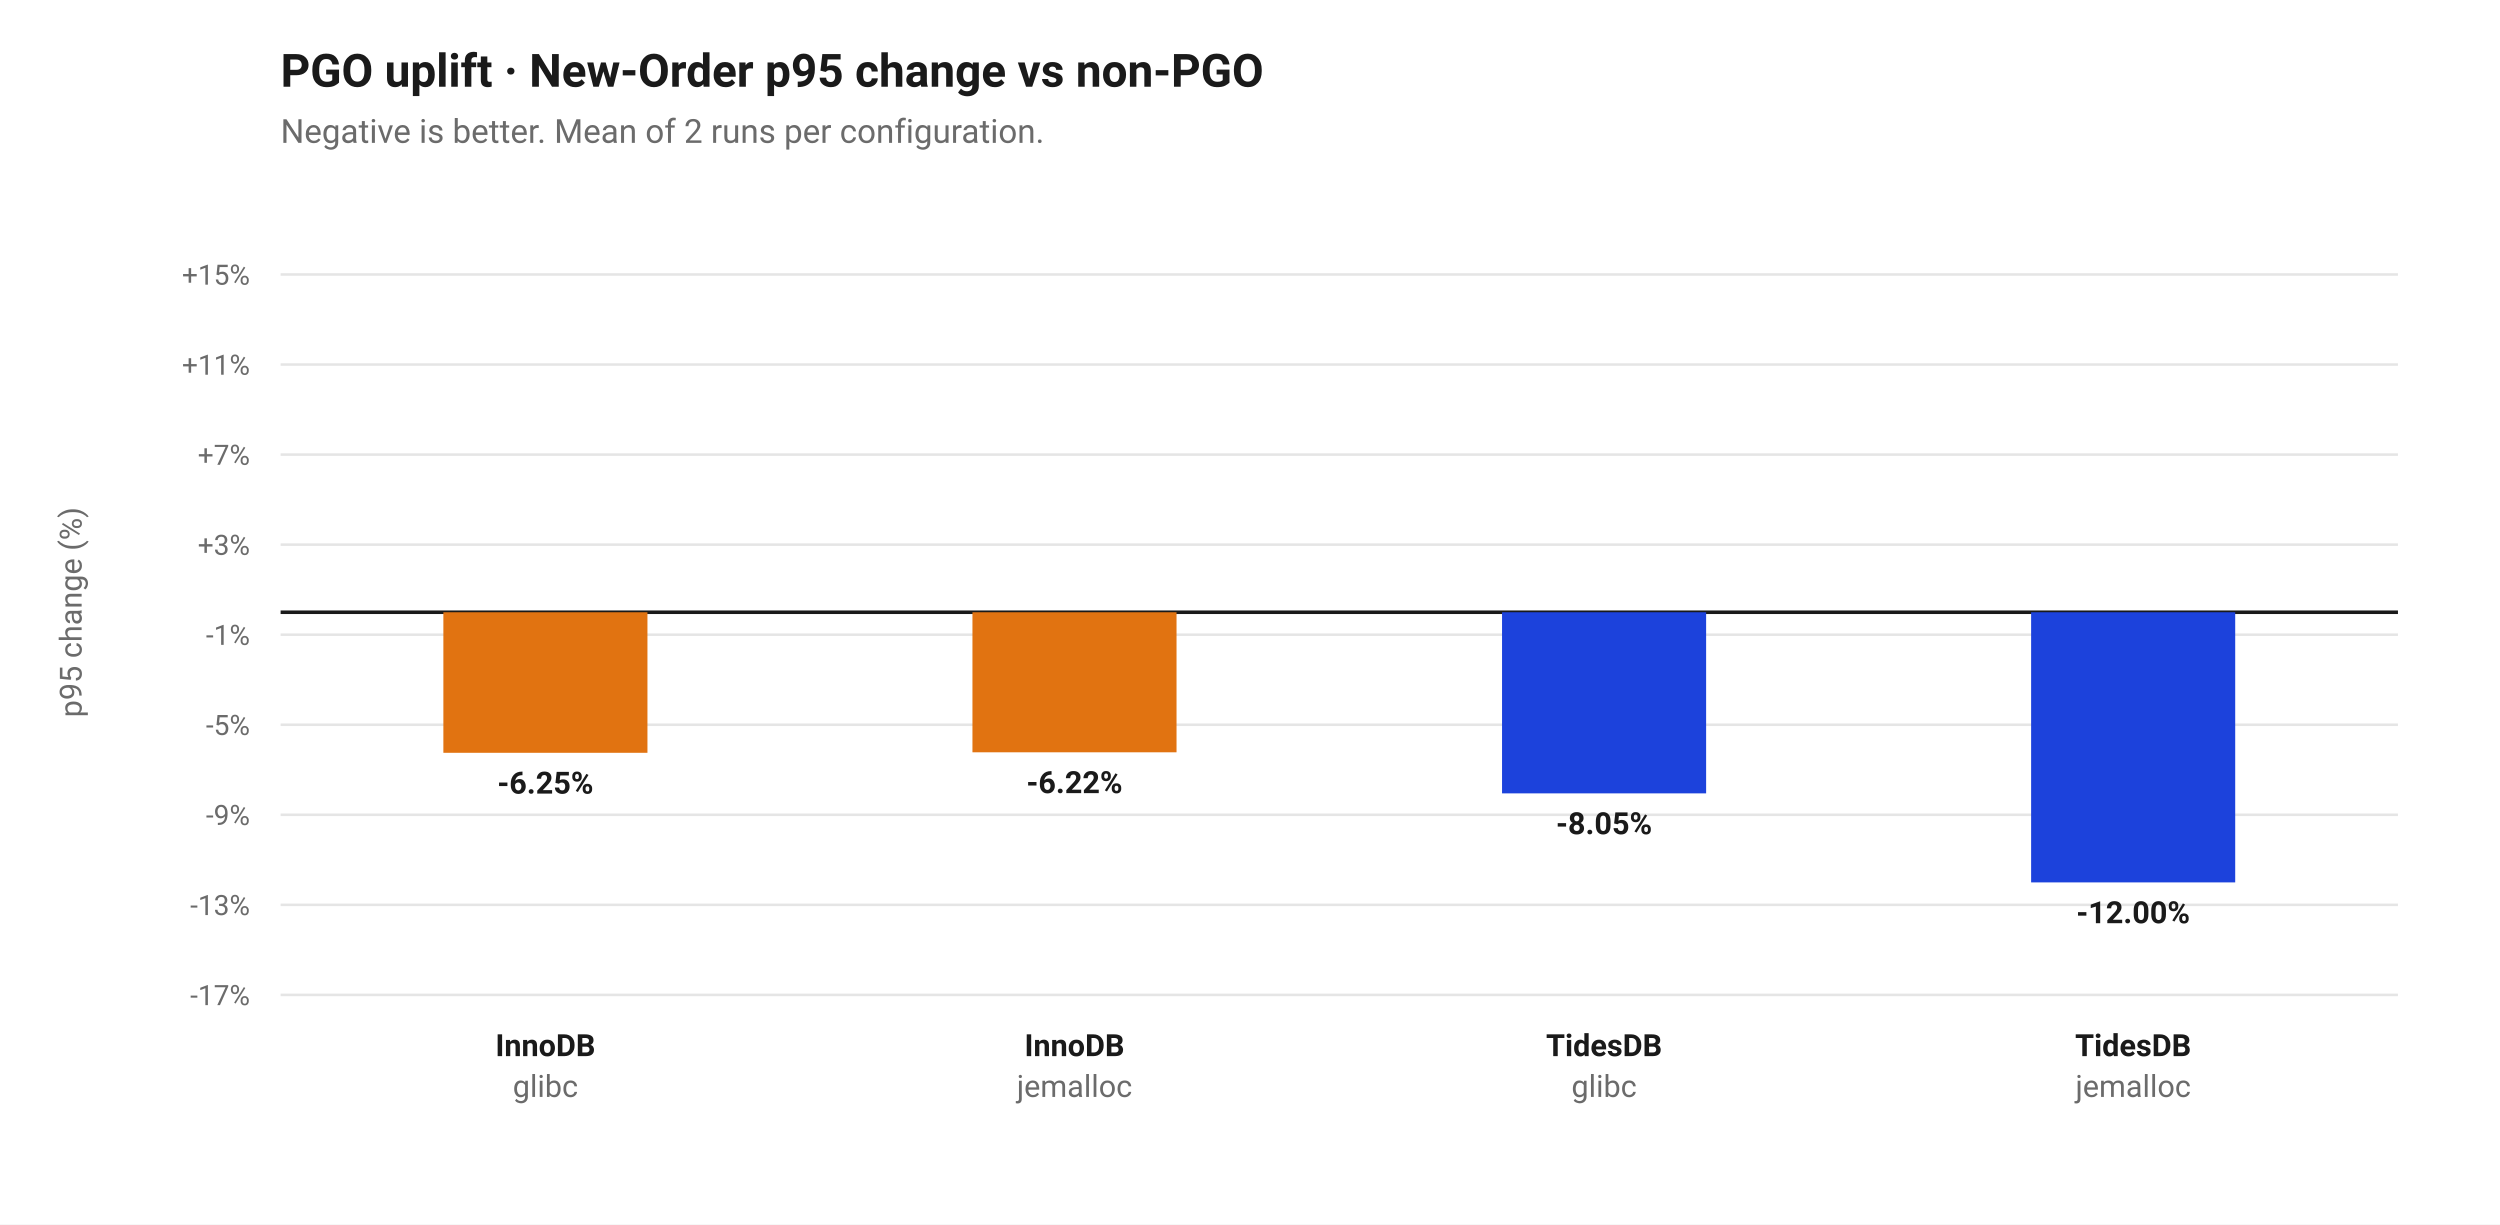
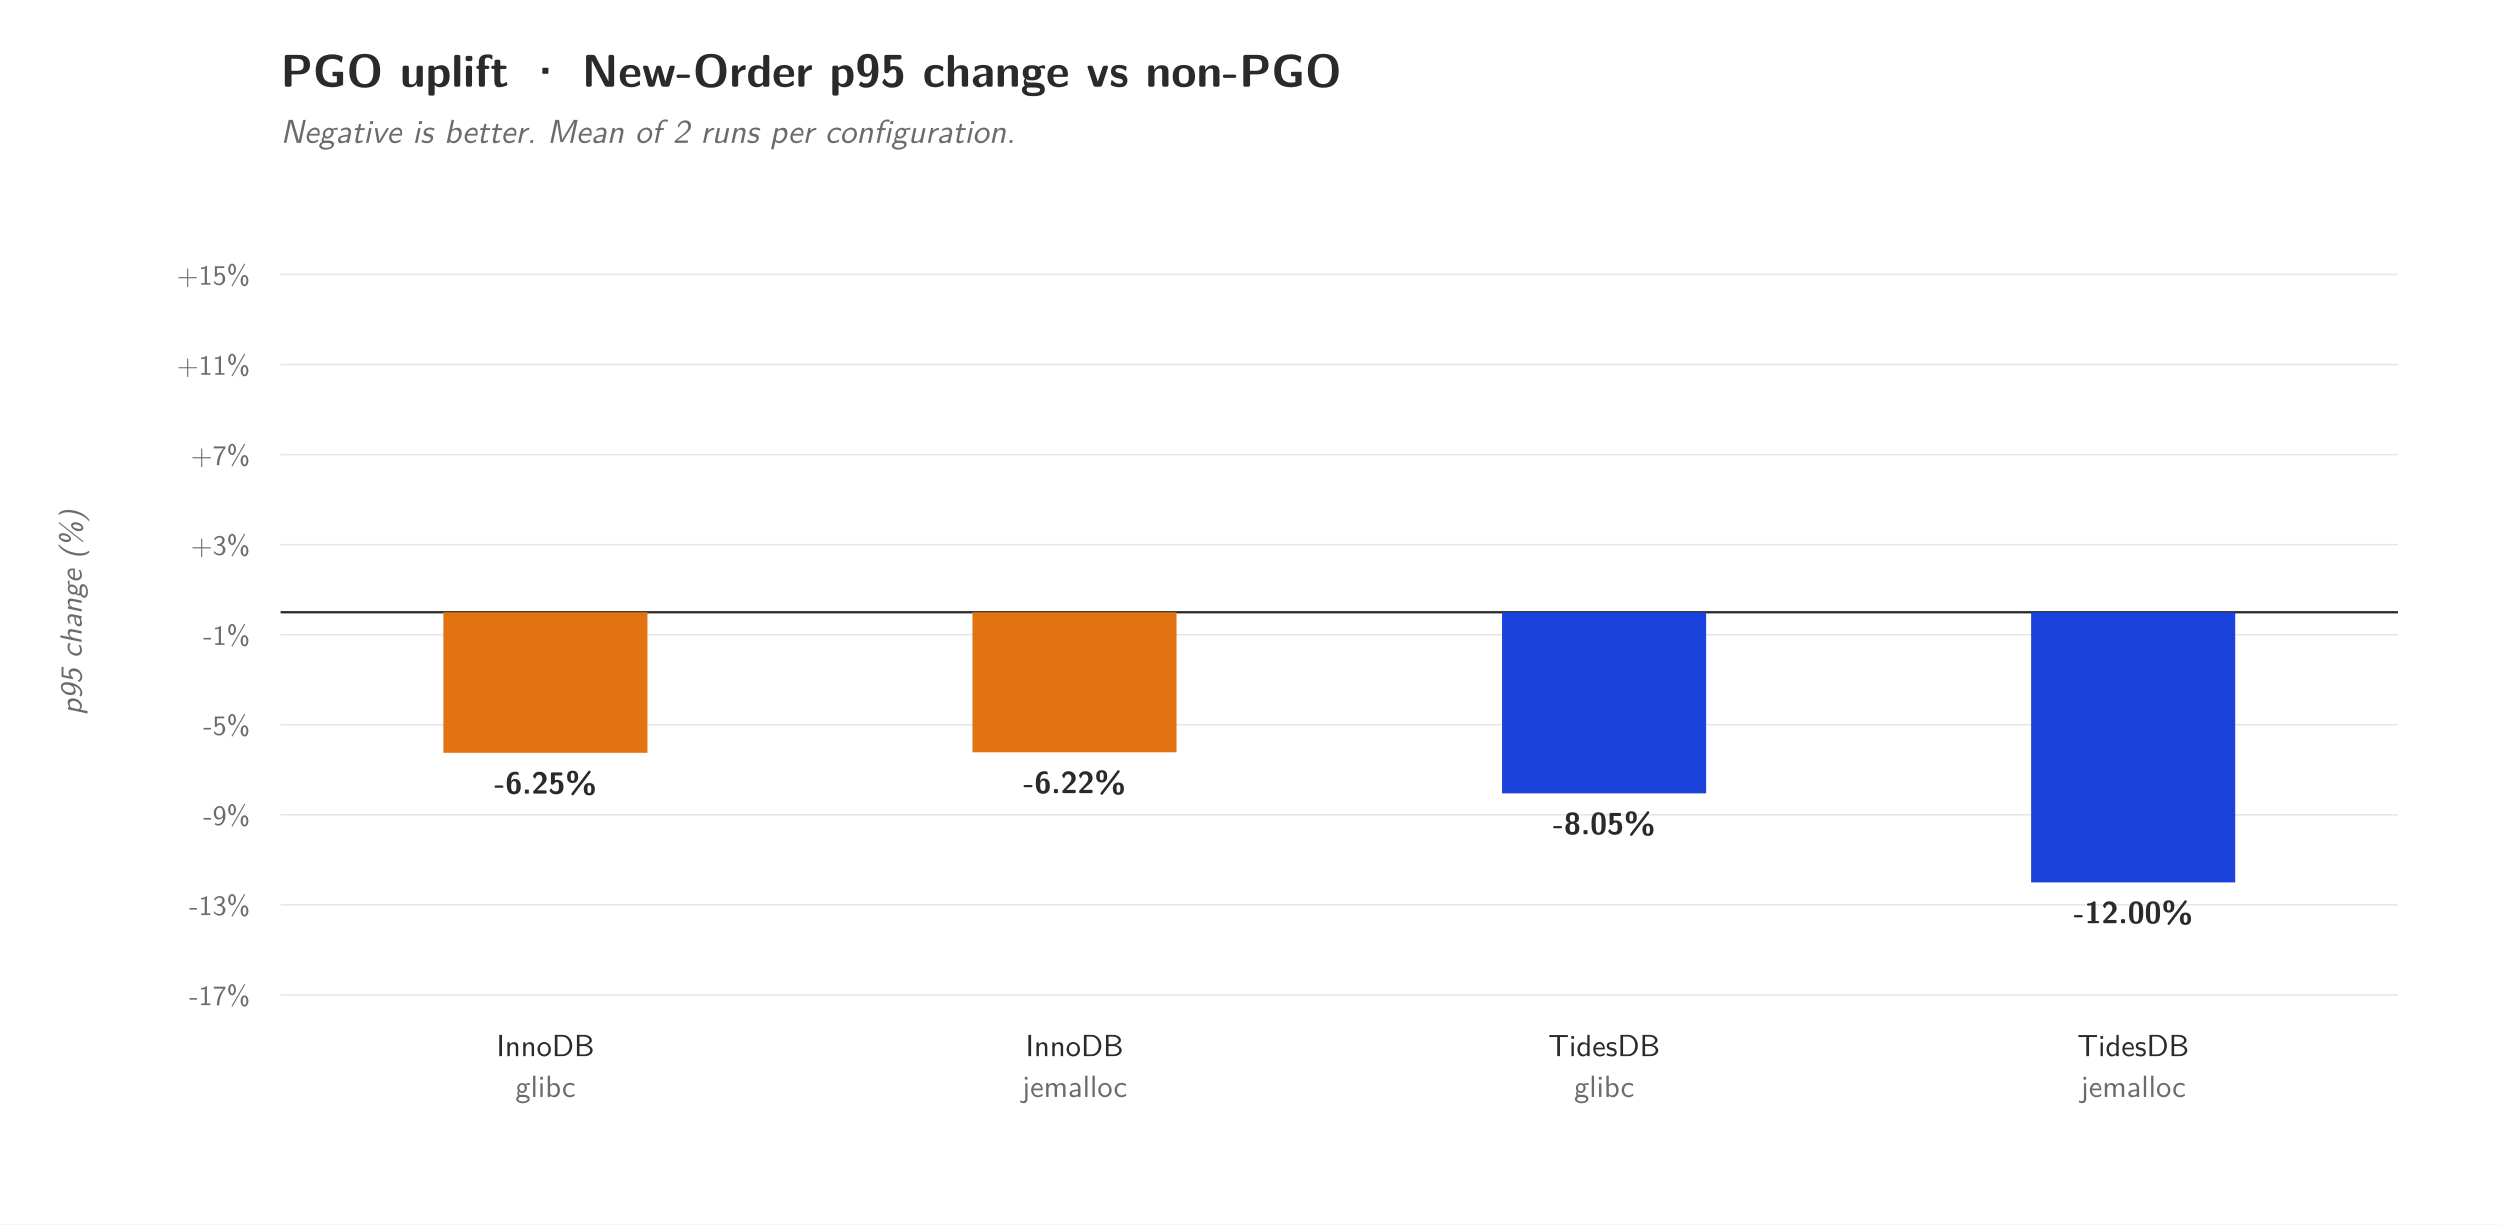
<svg xmlns="http://www.w3.org/2000/svg" viewBox="0 0 980 480" width="980" height="480" role="img">
  <rect width="980" height="480" fill="#ffffff" />
-   <text x="110" y="34" font-family="ui-sans-serif, -apple-system, Segoe UI, Roboto, sans-serif" font-size="18" font-weight="700" fill="#1a1a1a">PGO uplift · New-Order p95 change vs non-PGO</text>
-   <text x="110" y="56" font-family="ui-sans-serif, -apple-system, Segoe UI, Roboto, sans-serif" font-size="13" fill="#6b6b6b">Negative is better. Mean of 2 runs per configuration.</text>
-   <line x1="110" y1="390.0" x2="940" y2="390.0" stroke="#e5e5e5" stroke-width="1" />
-   <text x="98" y="394.0" font-family="ui-sans-serif, -apple-system, Segoe UI, Roboto, sans-serif" font-size="11" fill="#6b6b6b" text-anchor="end">-17%</text>
-   <line x1="110" y1="354.7" x2="940" y2="354.7" stroke="#e5e5e5" stroke-width="1" />
-   <text x="98" y="358.7" font-family="ui-sans-serif, -apple-system, Segoe UI, Roboto, sans-serif" font-size="11" fill="#6b6b6b" text-anchor="end">-13%</text>
-   <line x1="110" y1="319.4" x2="940" y2="319.4" stroke="#e5e5e5" stroke-width="1" />
-   <text x="98" y="323.4" font-family="ui-sans-serif, -apple-system, Segoe UI, Roboto, sans-serif" font-size="11" fill="#6b6b6b" text-anchor="end">-9%</text>
-   <line x1="110" y1="284.1" x2="940" y2="284.1" stroke="#e5e5e5" stroke-width="1" />
-   <text x="98" y="288.1" font-family="ui-sans-serif, -apple-system, Segoe UI, Roboto, sans-serif" font-size="11" fill="#6b6b6b" text-anchor="end">-5%</text>
-   <line x1="110" y1="248.8" x2="940" y2="248.8" stroke="#e5e5e5" stroke-width="1" />
-   <text x="98" y="252.8" font-family="ui-sans-serif, -apple-system, Segoe UI, Roboto, sans-serif" font-size="11" fill="#6b6b6b" text-anchor="end">-1%</text>
-   <line x1="110" y1="213.5" x2="940" y2="213.5" stroke="#e5e5e5" stroke-width="1" />
-   <text x="98" y="217.5" font-family="ui-sans-serif, -apple-system, Segoe UI, Roboto, sans-serif" font-size="11" fill="#6b6b6b" text-anchor="end">+3%</text>
-   <line x1="110" y1="178.2" x2="940" y2="178.2" stroke="#e5e5e5" stroke-width="1" />
-   <text x="98" y="182.2" font-family="ui-sans-serif, -apple-system, Segoe UI, Roboto, sans-serif" font-size="11" fill="#6b6b6b" text-anchor="end">+7%</text>
-   <line x1="110" y1="142.9" x2="940" y2="142.9" stroke="#e5e5e5" stroke-width="1" />
-   <text x="98" y="146.9" font-family="ui-sans-serif, -apple-system, Segoe UI, Roboto, sans-serif" font-size="11" fill="#6b6b6b" text-anchor="end">+11%</text>
-   <line x1="110" y1="107.6" x2="940" y2="107.6" stroke="#e5e5e5" stroke-width="1" />
-   <text x="98" y="111.6" font-family="ui-sans-serif, -apple-system, Segoe UI, Roboto, sans-serif" font-size="11" fill="#6b6b6b" text-anchor="end">+15%</text>
-   <line x1="110" y1="240.0" x2="940" y2="240.0" stroke="#1a1a1a" stroke-width="1.4" />
-   <text x="32" y="240.0" font-family="ui-sans-serif, -apple-system, Segoe UI, Roboto, sans-serif" font-size="12" fill="#6b6b6b" transform="rotate(-90 32 240.0)" text-anchor="middle">p95 change (%)</text>
+   <text x="110" y="34" font-family="&quot;Latin Modern Sans&quot;, &quot;CMU Sans Serif&quot;, &quot;Computer Modern Sans&quot;, &quot;Lucida Grande&quot;, &quot;DejaVu Sans&quot;, sans-serif" font-size="18" font-weight="600" fill="#2a2a2a">PGO uplift · New-Order p95 change vs non-PGO</text>
+   <text x="110" y="56" font-family="&quot;Latin Modern Sans&quot;, &quot;CMU Sans Serif&quot;, &quot;Computer Modern Sans&quot;, &quot;Lucida Grande&quot;, &quot;DejaVu Sans&quot;, sans-serif" font-size="13" font-style="italic" fill="#6b6b6b">Negative is better. Mean of 2 runs per configuration.</text>
+   <line x1="110" y1="390.0" x2="940" y2="390.0" stroke="#e5e5e5" stroke-width="0.6" />
+   <text x="98" y="394.0" font-family="&quot;Latin Modern Sans&quot;, &quot;CMU Sans Serif&quot;, &quot;Computer Modern Sans&quot;, &quot;Lucida Grande&quot;, &quot;DejaVu Sans&quot;, sans-serif" font-size="11" fill="#6b6b6b" text-anchor="end">-17%</text>
+   <line x1="110" y1="354.7" x2="940" y2="354.7" stroke="#e5e5e5" stroke-width="0.6" />
+   <text x="98" y="358.7" font-family="&quot;Latin Modern Sans&quot;, &quot;CMU Sans Serif&quot;, &quot;Computer Modern Sans&quot;, &quot;Lucida Grande&quot;, &quot;DejaVu Sans&quot;, sans-serif" font-size="11" fill="#6b6b6b" text-anchor="end">-13%</text>
+   <line x1="110" y1="319.4" x2="940" y2="319.4" stroke="#e5e5e5" stroke-width="0.6" />
+   <text x="98" y="323.4" font-family="&quot;Latin Modern Sans&quot;, &quot;CMU Sans Serif&quot;, &quot;Computer Modern Sans&quot;, &quot;Lucida Grande&quot;, &quot;DejaVu Sans&quot;, sans-serif" font-size="11" fill="#6b6b6b" text-anchor="end">-9%</text>
+   <line x1="110" y1="284.1" x2="940" y2="284.1" stroke="#e5e5e5" stroke-width="0.6" />
+   <text x="98" y="288.1" font-family="&quot;Latin Modern Sans&quot;, &quot;CMU Sans Serif&quot;, &quot;Computer Modern Sans&quot;, &quot;Lucida Grande&quot;, &quot;DejaVu Sans&quot;, sans-serif" font-size="11" fill="#6b6b6b" text-anchor="end">-5%</text>
+   <line x1="110" y1="248.8" x2="940" y2="248.8" stroke="#e5e5e5" stroke-width="0.6" />
+   <text x="98" y="252.8" font-family="&quot;Latin Modern Sans&quot;, &quot;CMU Sans Serif&quot;, &quot;Computer Modern Sans&quot;, &quot;Lucida Grande&quot;, &quot;DejaVu Sans&quot;, sans-serif" font-size="11" fill="#6b6b6b" text-anchor="end">-1%</text>
+   <line x1="110" y1="213.5" x2="940" y2="213.5" stroke="#e5e5e5" stroke-width="0.6" />
+   <text x="98" y="217.5" font-family="&quot;Latin Modern Sans&quot;, &quot;CMU Sans Serif&quot;, &quot;Computer Modern Sans&quot;, &quot;Lucida Grande&quot;, &quot;DejaVu Sans&quot;, sans-serif" font-size="11" fill="#6b6b6b" text-anchor="end">+3%</text>
+   <line x1="110" y1="178.2" x2="940" y2="178.2" stroke="#e5e5e5" stroke-width="0.6" />
+   <text x="98" y="182.2" font-family="&quot;Latin Modern Sans&quot;, &quot;CMU Sans Serif&quot;, &quot;Computer Modern Sans&quot;, &quot;Lucida Grande&quot;, &quot;DejaVu Sans&quot;, sans-serif" font-size="11" fill="#6b6b6b" text-anchor="end">+7%</text>
+   <line x1="110" y1="142.9" x2="940" y2="142.9" stroke="#e5e5e5" stroke-width="0.6" />
+   <text x="98" y="146.9" font-family="&quot;Latin Modern Sans&quot;, &quot;CMU Sans Serif&quot;, &quot;Computer Modern Sans&quot;, &quot;Lucida Grande&quot;, &quot;DejaVu Sans&quot;, sans-serif" font-size="11" fill="#6b6b6b" text-anchor="end">+11%</text>
+   <line x1="110" y1="107.6" x2="940" y2="107.6" stroke="#e5e5e5" stroke-width="0.6" />
+   <text x="98" y="111.6" font-family="&quot;Latin Modern Sans&quot;, &quot;CMU Sans Serif&quot;, &quot;Computer Modern Sans&quot;, &quot;Lucida Grande&quot;, &quot;DejaVu Sans&quot;, sans-serif" font-size="11" fill="#6b6b6b" text-anchor="end">+15%</text>
+   <line x1="110" y1="240.0" x2="940" y2="240.0" stroke="#2a2a2a" stroke-width="0.9" />
+   <text x="32" y="240.0" font-family="&quot;Latin Modern Sans&quot;, &quot;CMU Sans Serif&quot;, &quot;Computer Modern Sans&quot;, &quot;Lucida Grande&quot;, &quot;DejaVu Sans&quot;, sans-serif" font-size="12" font-style="italic" fill="#6b6b6b" transform="rotate(-90 32 240.0)" text-anchor="middle">p95 change (%)</text>
  <rect x="173.8" y="240.0" width="80.0" height="55.1" fill="#E17311" />
-   <text x="213.8" y="311.1" font-family="ui-sans-serif, -apple-system, Segoe UI, Roboto, sans-serif" font-size="12" font-weight="700" fill="#1a1a1a" text-anchor="middle">-6.25%</text>
-   <text x="213.8" y="414.0" font-family="ui-sans-serif, -apple-system, Segoe UI, Roboto, sans-serif" font-size="12" font-weight="600" fill="#1a1a1a" text-anchor="middle">InnoDB</text>
-   <text x="213.8" y="430.0" font-family="ui-sans-serif, -apple-system, Segoe UI, Roboto, sans-serif" font-size="12" font-weight="400" fill="#6b6b6b" text-anchor="middle">glibc</text>
+   <text x="213.8" y="311.1" font-family="&quot;Latin Modern Sans&quot;, &quot;CMU Sans Serif&quot;, &quot;Computer Modern Sans&quot;, &quot;Lucida Grande&quot;, &quot;DejaVu Sans&quot;, sans-serif" font-size="12" font-weight="600" fill="#2a2a2a" text-anchor="middle">-6.25%</text>
+   <text x="213.8" y="414.0" font-family="&quot;Latin Modern Sans&quot;, &quot;CMU Sans Serif&quot;, &quot;Computer Modern Sans&quot;, &quot;Lucida Grande&quot;, &quot;DejaVu Sans&quot;, sans-serif" font-size="12" font-weight="500" fill="#2a2a2a" text-anchor="middle">InnoDB</text>
+   <text x="213.8" y="430.0" font-family="&quot;Latin Modern Sans&quot;, &quot;CMU Sans Serif&quot;, &quot;Computer Modern Sans&quot;, &quot;Lucida Grande&quot;, &quot;DejaVu Sans&quot;, sans-serif" font-size="12" font-weight="400" fill="#6b6b6b" text-anchor="middle">glibc</text>
  <rect x="381.2" y="240.0" width="80.0" height="54.9" fill="#E17311" />
-   <text x="421.2" y="310.9" font-family="ui-sans-serif, -apple-system, Segoe UI, Roboto, sans-serif" font-size="12" font-weight="700" fill="#1a1a1a" text-anchor="middle">-6.22%</text>
-   <text x="421.2" y="414.0" font-family="ui-sans-serif, -apple-system, Segoe UI, Roboto, sans-serif" font-size="12" font-weight="600" fill="#1a1a1a" text-anchor="middle">InnoDB</text>
-   <text x="421.2" y="430.0" font-family="ui-sans-serif, -apple-system, Segoe UI, Roboto, sans-serif" font-size="12" font-weight="400" fill="#6b6b6b" text-anchor="middle">jemalloc</text>
+   <text x="421.2" y="310.9" font-family="&quot;Latin Modern Sans&quot;, &quot;CMU Sans Serif&quot;, &quot;Computer Modern Sans&quot;, &quot;Lucida Grande&quot;, &quot;DejaVu Sans&quot;, sans-serif" font-size="12" font-weight="600" fill="#2a2a2a" text-anchor="middle">-6.22%</text>
+   <text x="421.2" y="414.0" font-family="&quot;Latin Modern Sans&quot;, &quot;CMU Sans Serif&quot;, &quot;Computer Modern Sans&quot;, &quot;Lucida Grande&quot;, &quot;DejaVu Sans&quot;, sans-serif" font-size="12" font-weight="500" fill="#2a2a2a" text-anchor="middle">InnoDB</text>
+   <text x="421.2" y="430.0" font-family="&quot;Latin Modern Sans&quot;, &quot;CMU Sans Serif&quot;, &quot;Computer Modern Sans&quot;, &quot;Lucida Grande&quot;, &quot;DejaVu Sans&quot;, sans-serif" font-size="12" font-weight="400" fill="#6b6b6b" text-anchor="middle">jemalloc</text>
  <rect x="588.8" y="240.0" width="80.0" height="71.0" fill="#1C42DC" />
-   <text x="628.8" y="327.0" font-family="ui-sans-serif, -apple-system, Segoe UI, Roboto, sans-serif" font-size="12" font-weight="700" fill="#1a1a1a" text-anchor="middle">-8.05%</text>
-   <text x="628.8" y="414.0" font-family="ui-sans-serif, -apple-system, Segoe UI, Roboto, sans-serif" font-size="12" font-weight="600" fill="#1a1a1a" text-anchor="middle">TidesDB</text>
-   <text x="628.8" y="430.0" font-family="ui-sans-serif, -apple-system, Segoe UI, Roboto, sans-serif" font-size="12" font-weight="400" fill="#6b6b6b" text-anchor="middle">glibc</text>
+   <text x="628.8" y="327.0" font-family="&quot;Latin Modern Sans&quot;, &quot;CMU Sans Serif&quot;, &quot;Computer Modern Sans&quot;, &quot;Lucida Grande&quot;, &quot;DejaVu Sans&quot;, sans-serif" font-size="12" font-weight="600" fill="#2a2a2a" text-anchor="middle">-8.05%</text>
+   <text x="628.8" y="414.0" font-family="&quot;Latin Modern Sans&quot;, &quot;CMU Sans Serif&quot;, &quot;Computer Modern Sans&quot;, &quot;Lucida Grande&quot;, &quot;DejaVu Sans&quot;, sans-serif" font-size="12" font-weight="500" fill="#2a2a2a" text-anchor="middle">TidesDB</text>
+   <text x="628.8" y="430.0" font-family="&quot;Latin Modern Sans&quot;, &quot;CMU Sans Serif&quot;, &quot;Computer Modern Sans&quot;, &quot;Lucida Grande&quot;, &quot;DejaVu Sans&quot;, sans-serif" font-size="12" font-weight="400" fill="#6b6b6b" text-anchor="middle">glibc</text>
  <rect x="796.2" y="240.0" width="80.0" height="105.9" fill="#1C42DC" />
-   <text x="836.2" y="361.9" font-family="ui-sans-serif, -apple-system, Segoe UI, Roboto, sans-serif" font-size="12" font-weight="700" fill="#1a1a1a" text-anchor="middle">-12.00%</text>
-   <text x="836.2" y="414.0" font-family="ui-sans-serif, -apple-system, Segoe UI, Roboto, sans-serif" font-size="12" font-weight="600" fill="#1a1a1a" text-anchor="middle">TidesDB</text>
-   <text x="836.2" y="430.0" font-family="ui-sans-serif, -apple-system, Segoe UI, Roboto, sans-serif" font-size="12" font-weight="400" fill="#6b6b6b" text-anchor="middle">jemalloc</text>
+   <text x="836.2" y="361.9" font-family="&quot;Latin Modern Sans&quot;, &quot;CMU Sans Serif&quot;, &quot;Computer Modern Sans&quot;, &quot;Lucida Grande&quot;, &quot;DejaVu Sans&quot;, sans-serif" font-size="12" font-weight="600" fill="#2a2a2a" text-anchor="middle">-12.00%</text>
+   <text x="836.2" y="414.0" font-family="&quot;Latin Modern Sans&quot;, &quot;CMU Sans Serif&quot;, &quot;Computer Modern Sans&quot;, &quot;Lucida Grande&quot;, &quot;DejaVu Sans&quot;, sans-serif" font-size="12" font-weight="500" fill="#2a2a2a" text-anchor="middle">TidesDB</text>
+   <text x="836.2" y="430.0" font-family="&quot;Latin Modern Sans&quot;, &quot;CMU Sans Serif&quot;, &quot;Computer Modern Sans&quot;, &quot;Lucida Grande&quot;, &quot;DejaVu Sans&quot;, sans-serif" font-size="12" font-weight="400" fill="#6b6b6b" text-anchor="middle">jemalloc</text>
</svg>
